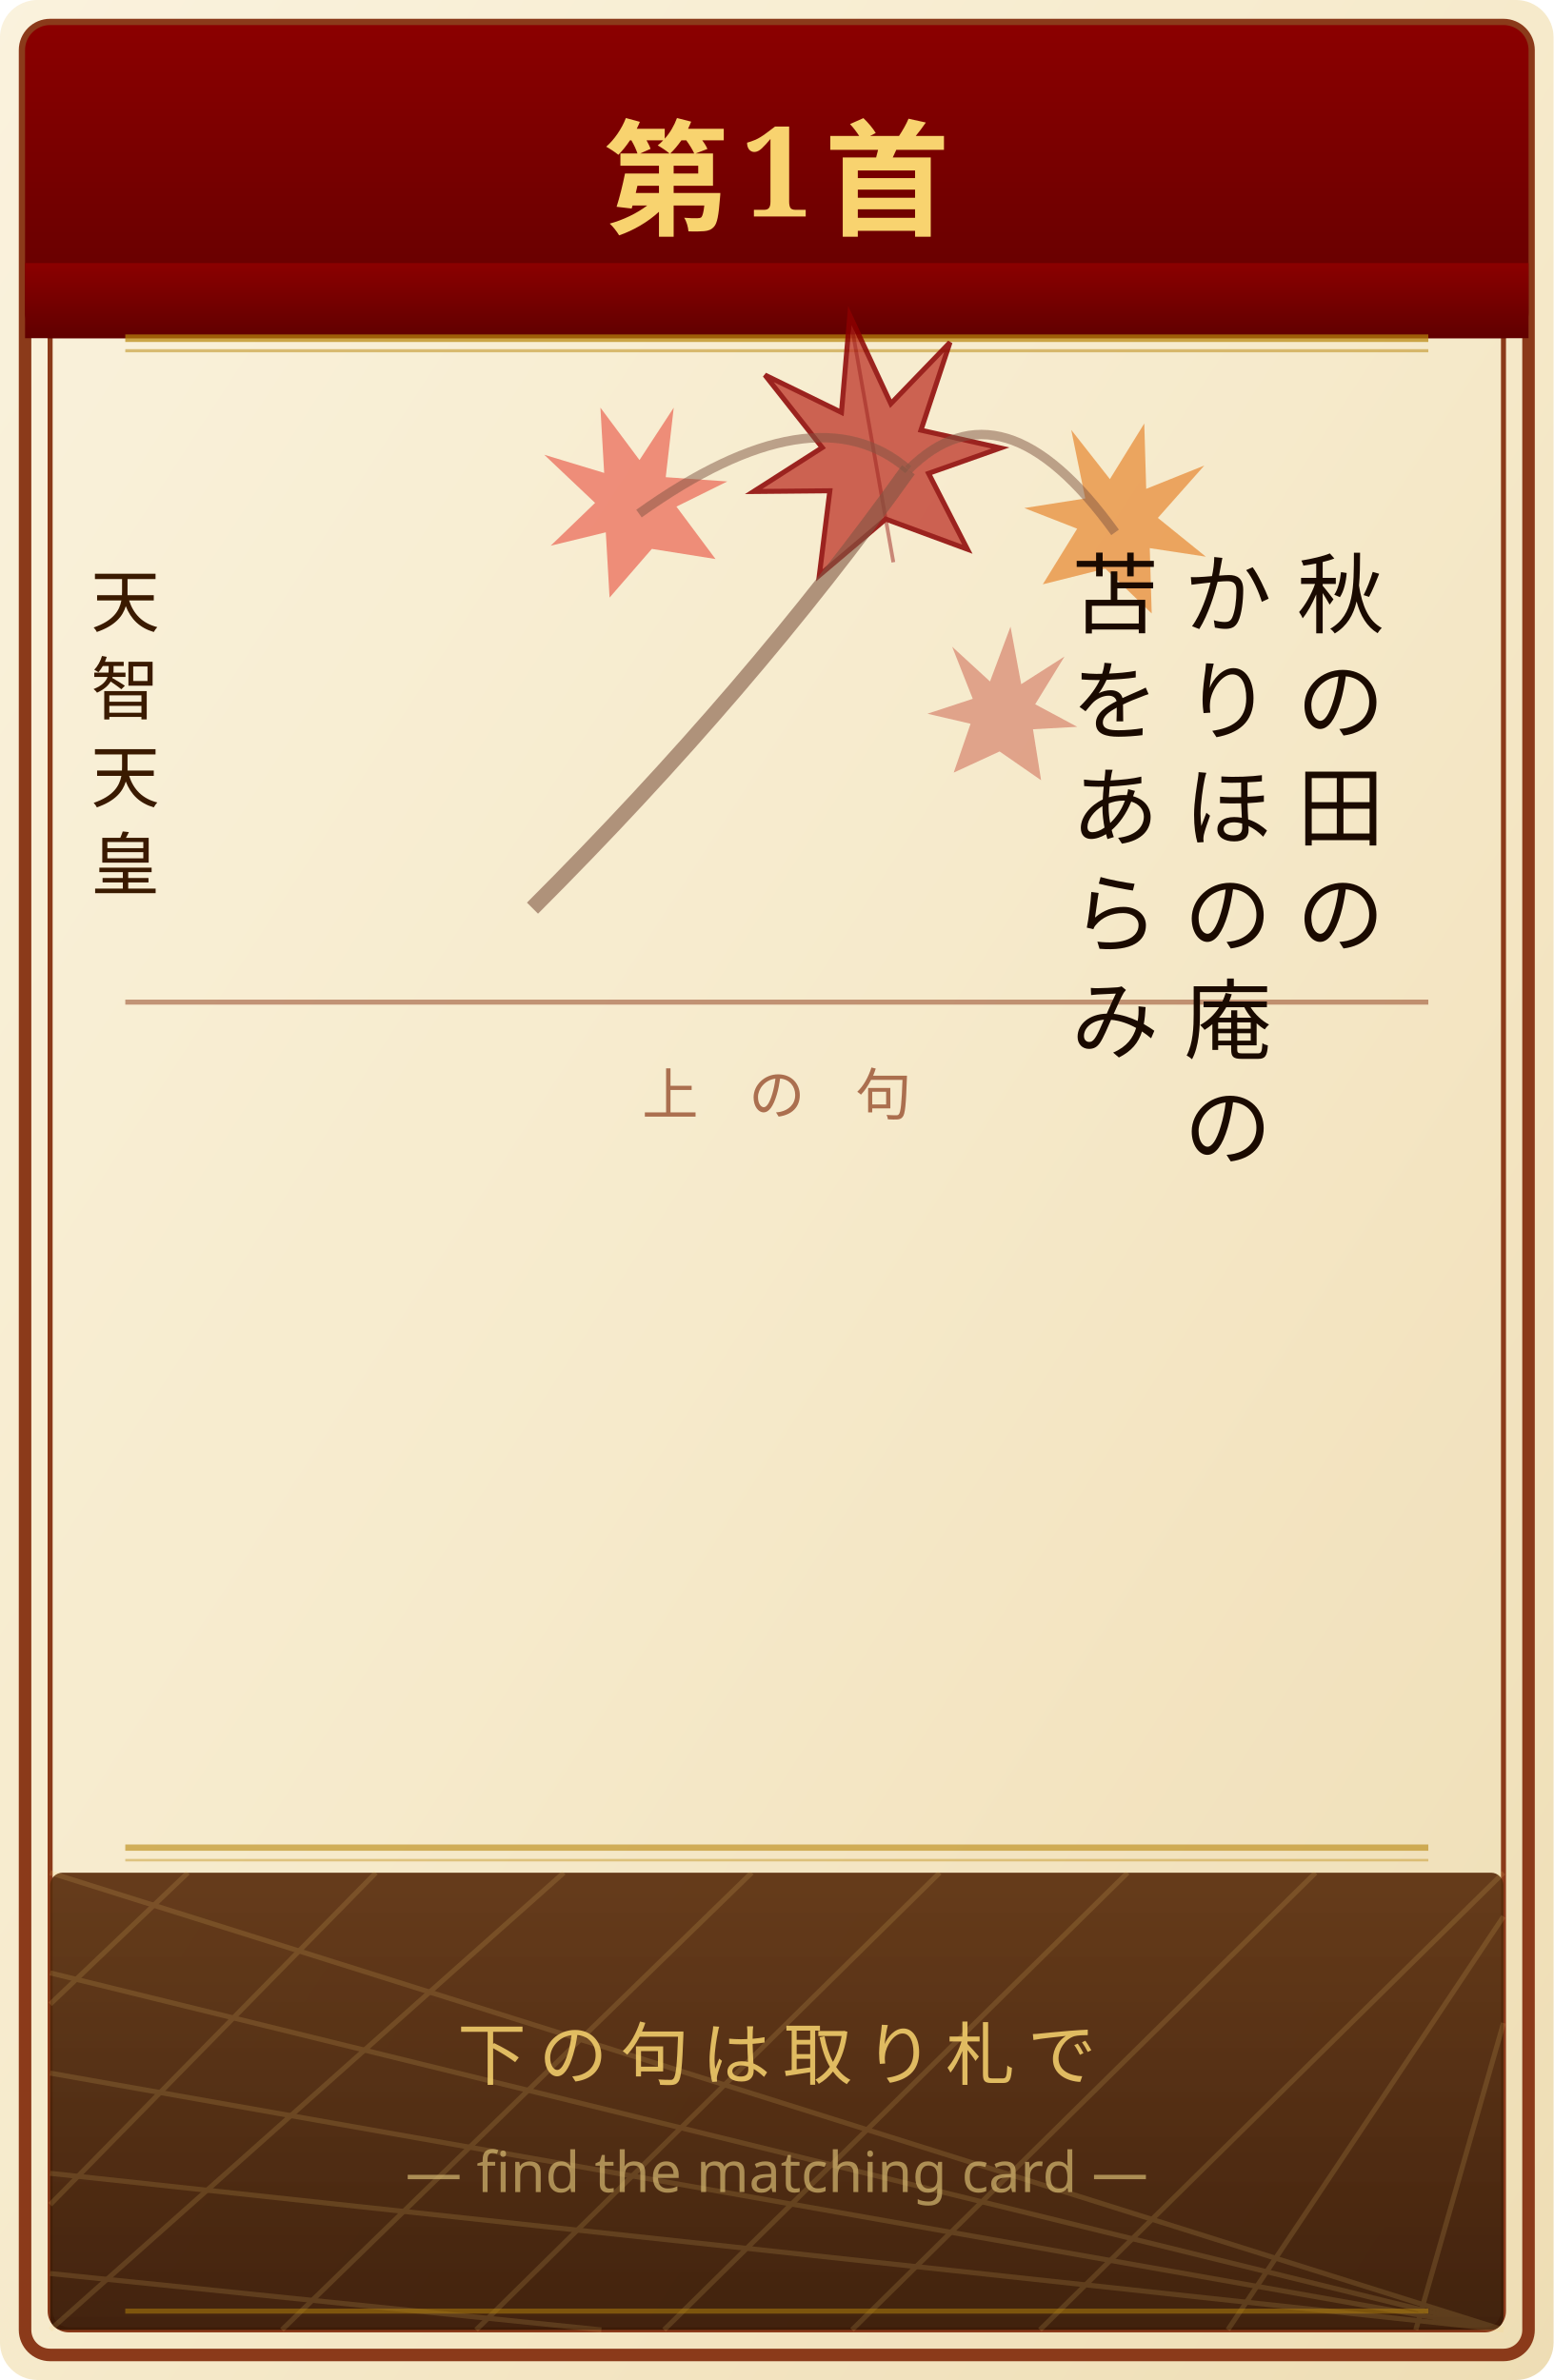
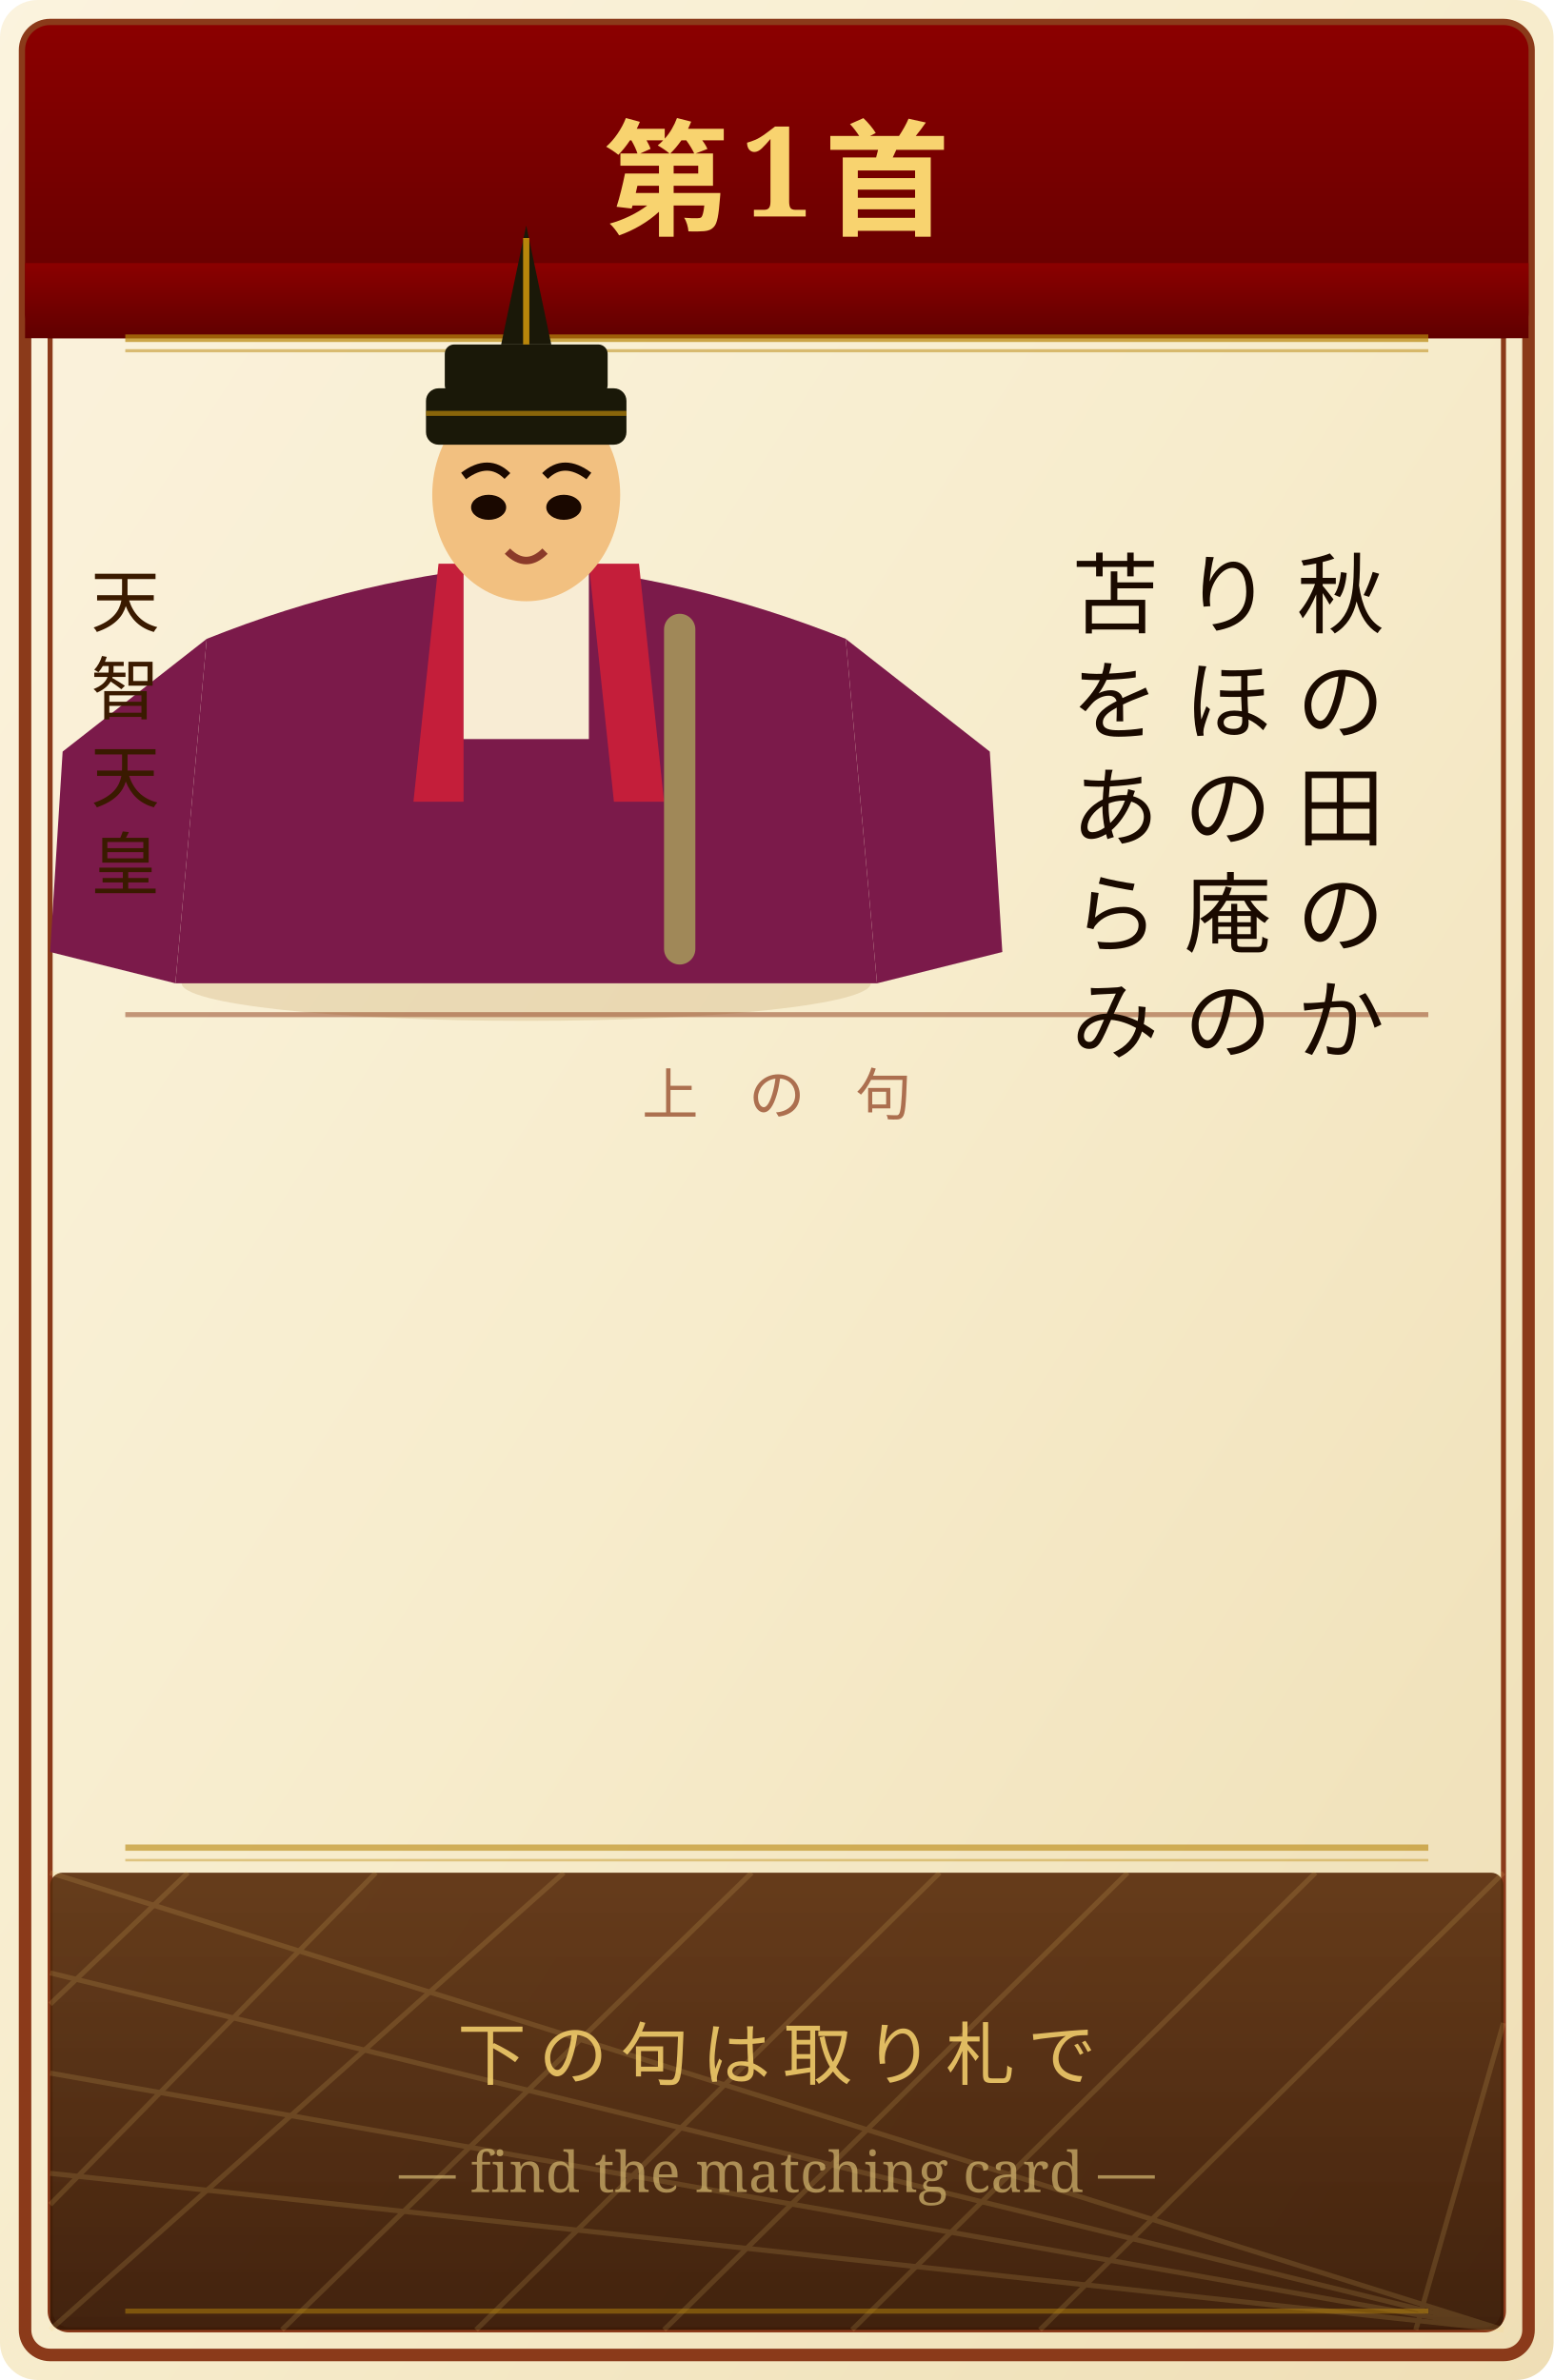
<svg xmlns="http://www.w3.org/2000/svg" viewBox="0 0 248 380" width="248" height="380">
  <defs>
    <linearGradient id="paper1" x1="0%" y1="0%" x2="100%" y2="100%">
      <stop offset="0%" style="stop-color:#fdf6e3" />
      <stop offset="50%" style="stop-color:#f9eed0" />
      <stop offset="100%" style="stop-color:#f0e0b8" />
    </linearGradient>
    <linearGradient id="hdr1" x1="0%" y1="0%" x2="0%" y2="100%">
      <stop offset="0%" style="stop-color:#8b0000" />
      <stop offset="100%" style="stop-color:#600000" />
    </linearGradient>
    <linearGradient id="mask1" x1="0%" y1="0%" x2="0%" y2="100%">
      <stop offset="0%" style="stop-color:#5a2d0c;stop-opacity:0.92" />
      <stop offset="100%" style="stop-color:#3a1a06;stop-opacity:0.96" />
    </linearGradient>
-     <filter id="aged1">
-       <feTurbulence type="fractalNoise" baseFrequency="0.65" numOctaves="3" result="noise" />
-       <feColorMatrix type="saturate" values="0" in="noise" result="grayNoise" />
-       <feBlend in="SourceGraphic" in2="grayNoise" mode="multiply" result="blended" />
-       <feComponentTransfer in="blended">
-         <feFuncA type="linear" slope="1" />
-       </feComponentTransfer>
-     </filter>
-     <clipPath id="cardClip1">
+     <clipPath id="cc1">
      <rect x="0" y="0" width="248" height="380" rx="6" />
    </clipPath>
  </defs>
-   <g clip-path="url(#cardClip1)">
+   <g clip-path="url(#cc1)">
    <rect width="248" height="380" fill="url(#paper1)" />
-     <rect width="248" height="380" fill="#c8a870" opacity="0.06" />
+     <rect width="248" height="380" fill="#c8a870" opacity="0.04" />
    <rect x="4" y="4" width="240" height="372" rx="4" fill="none" stroke="#8b3a1a" stroke-width="2" />
    <rect x="8" y="8" width="232" height="364" rx="3" fill="none" stroke="#8b3a1a" stroke-width="0.8" />
    <rect x="4" y="4" width="240" height="50" rx="4" fill="url(#hdr1)" />
    <rect x="4" y="42" width="240" height="12" fill="url(#hdr1)" />
    <text x="124" y="36" text-anchor="middle" font-family="'Hiragino Mincho ProN','Yu Mincho','MS Mincho',serif" font-size="20" fill="#f8d36f" font-weight="bold" letter-spacing="2">第1首</text>
    <line x1="20" y1="54" x2="228" y2="54" stroke="#b8860b" stroke-width="1.2" opacity="0.7" />
    <line x1="20" y1="56" x2="228" y2="56" stroke="#b8860b" stroke-width="0.5" opacity="0.5" />
-     <g opacity="0.85" transform="translate(140,90)">
-       <g transform="translate(0,-15) rotate(-10)">
-         <path d="M0,-25 L4,-10 L15,-18 L8,-5 L20,0 L8,2 L12,15 L0,8 L-12,15 L-8,2 L-20,0 L-8,-5 L-15,-18 L-4,-10 Z" fill="#c0392b" opacity="0.9" />
-         <path d="M0,-25 L4,-10 L15,-18 L8,-5 L20,0 L8,2 L12,15 L0,8 L-12,15 L-8,2 L-20,0 L-8,-5 L-15,-18 L-4,-10 Z" fill="none" stroke="#8b0000" stroke-width="0.8" />
-         <line x1="0" y1="-25" x2="0" y2="15" stroke="#8b0000" stroke-width="0.6" opacity="0.5" />
-         <line x1="8" y1="-5" x2="15" y2="-18" stroke="#8b0000" stroke-width="0.5" opacity="0.5" />
-         <line x1="-8" y1="-5" x2="-15" y2="-18" stroke="#8b0000" stroke-width="0.5" opacity="0.5" />
-       </g>
-       <g transform="translate(38,-5) rotate(15)" opacity="0.75">
-         <path d="M0,-18 L3,-8 L11,-14 L6,-4 L15,0 L6,1 L9,11 L0,6 L-9,11 L-6,1 L-15,0 L-6,-4 L-11,-14 L-3,-8 Z" fill="#e67e22" />
-       </g>
-       <g transform="translate(-38,-8) rotate(-20)" opacity="0.7">
-         <path d="M0,-18 L3,-8 L11,-14 L6,-4 L15,0 L6,1 L9,11 L0,6 L-9,11 L-6,1 L-15,0 L-6,-4 L-11,-14 L-3,-8 Z" fill="#e74c3c" />
-       </g>
-       <g transform="translate(20,25) rotate(5)" opacity="0.6">
-         <path d="M0,-15 L2.5,-6 L9,-11 L5,-3 L12,0 L5,1 L7,9 L0,5 L-7,9 L-5,1 L-12,0 L-5,-3 L-9,-11 L-2.5,-6 Z" fill="#c0392b" opacity="0.8" />
-       </g>
-       <path d="M-55,55 Q-20,20 5,-15" stroke="#6b3a2a" stroke-width="2.5" fill="none" opacity="0.6" />
-       <path d="M5,-15 Q20,-30 38,-5" stroke="#6b3a2a" stroke-width="1.5" fill="none" opacity="0.5" />
-       <path d="M5,-15 Q-10,-28 -38,-8" stroke="#6b3a2a" stroke-width="1.5" fill="none" opacity="0.5" />
+     <g transform="translate(0,0)">
+       <ellipse cx="84" cy="157" rx="55" ry="6" fill="#C8A870" opacity="0.3" />
+       <path d="M28,157 L33,102 Q58,92 84,90 Q110,92 135,102 L140,157 Z" fill="#7B1A4A" />
+       <path d="M33,102 L10,120 L8,152 L28,157 Z" fill="#7B1A4A" />
+       <path d="M135,102 L158,120 L160,152 L140,157 Z" fill="#7B1A4A" />
+       <path d="M70,90 L66,128 L74,128 L74,90 Z" fill="#C41E3A" />
+       <path d="M94,90 L98,128 L106,128 L102,90 Z" fill="#C41E3A" />
+       <path d="M74,90 L74,118 L94,118 L94,90 Z" fill="#F8ECD4" />
+       <ellipse cx="84" cy="79" rx="15" ry="17" fill="#F2C080" />
+       <rect x="68" y="62" width="32" height="9" rx="2" fill="#1a1808" />
+       <rect x="71" y="55" width="26" height="8" rx="1.5" fill="#1a1808" />
+       <path d="M80,55 L84,36 L88,55 Z" fill="#1a1808" />
+       <line x1="84" y1="38" x2="84" y2="55" stroke="#B8860B" stroke-width="1" />
+       <line x1="68" y1="66" x2="100" y2="66" stroke="#B8860B" stroke-width="0.8" opacity="0.7" />
+       <ellipse cx="78" cy="81" rx="2.8" ry="2" fill="#1a0800" />
+       <ellipse cx="90" cy="81" rx="2.8" ry="2" fill="#1a0800" />
+       <path d="M74,76 Q78,73 81,76" stroke="#1a0800" stroke-width="1.3" fill="none" />
+       <path d="M87,76 Q90,73 94,76" stroke="#1a0800" stroke-width="1.3" fill="none" />
+       <path d="M81,88 Q84,91 87,88" stroke="#8B3A2A" stroke-width="1.2" fill="none" />
+       <rect x="106" y="98" width="5" height="56" rx="2.5" fill="#A08858" />
    </g>
-     <line x1="20" y1="160" x2="228" y2="160" stroke="#8b3a1a" stroke-width="0.8" opacity="0.5" />
+     <line x1="20" y1="162" x2="228" y2="162" stroke="#8b3a1a" stroke-width="0.8" opacity="0.5" />
    <text x="124" y="178" text-anchor="middle" font-family="'Hiragino Mincho ProN','Yu Mincho','MS Mincho',serif" font-size="9" fill="#8b3a1a" opacity="0.7" letter-spacing="3">上 の 句</text>
    <text x="214" y="100" font-family="'Hiragino Mincho ProN','Yu Mincho','MS Mincho',serif" font-size="14" fill="#1a0a00" text-anchor="middle">秋</text>
    <text x="214" y="117" font-family="'Hiragino Mincho ProN','Yu Mincho','MS Mincho',serif" font-size="14" fill="#1a0a00" text-anchor="middle">の</text>
    <text x="214" y="134" font-family="'Hiragino Mincho ProN','Yu Mincho','MS Mincho',serif" font-size="14" fill="#1a0a00" text-anchor="middle">田</text>
    <text x="214" y="151" font-family="'Hiragino Mincho ProN','Yu Mincho','MS Mincho',serif" font-size="14" fill="#1a0a00" text-anchor="middle">の</text>
-     <text x="196" y="100" font-family="'Hiragino Mincho ProN','Yu Mincho','MS Mincho',serif" font-size="14" fill="#1a0a00" text-anchor="middle">か</text>
-     <text x="196" y="117" font-family="'Hiragino Mincho ProN','Yu Mincho','MS Mincho',serif" font-size="14" fill="#1a0a00" text-anchor="middle">り</text>
-     <text x="196" y="134" font-family="'Hiragino Mincho ProN','Yu Mincho','MS Mincho',serif" font-size="14" fill="#1a0a00" text-anchor="middle">ほ</text>
-     <text x="196" y="151" font-family="'Hiragino Mincho ProN','Yu Mincho','MS Mincho',serif" font-size="14" fill="#1a0a00" text-anchor="middle">の</text>
-     <text x="196" y="168" font-family="'Hiragino Mincho ProN','Yu Mincho','MS Mincho',serif" font-size="14" fill="#1a0a00" text-anchor="middle">庵</text>
-     <text x="196" y="185" font-family="'Hiragino Mincho ProN','Yu Mincho','MS Mincho',serif" font-size="14" fill="#1a0a00" text-anchor="middle">の</text>
+     <text x="214" y="168" font-family="'Hiragino Mincho ProN','Yu Mincho','MS Mincho',serif" font-size="14" fill="#1a0a00" text-anchor="middle">か</text>
+     <text x="196" y="100" font-family="'Hiragino Mincho ProN','Yu Mincho','MS Mincho',serif" font-size="14" fill="#1a0a00" text-anchor="middle">り</text>
+     <text x="196" y="117" font-family="'Hiragino Mincho ProN','Yu Mincho','MS Mincho',serif" font-size="14" fill="#1a0a00" text-anchor="middle">ほ</text>
+     <text x="196" y="134" font-family="'Hiragino Mincho ProN','Yu Mincho','MS Mincho',serif" font-size="14" fill="#1a0a00" text-anchor="middle">の</text>
+     <text x="196" y="151" font-family="'Hiragino Mincho ProN','Yu Mincho','MS Mincho',serif" font-size="14" fill="#1a0a00" text-anchor="middle">庵</text>
+     <text x="196" y="168" font-family="'Hiragino Mincho ProN','Yu Mincho','MS Mincho',serif" font-size="14" fill="#1a0a00" text-anchor="middle">の</text>
    <text x="178" y="100" font-family="'Hiragino Mincho ProN','Yu Mincho','MS Mincho',serif" font-size="14" fill="#1a0a00" text-anchor="middle">苫</text>
    <text x="178" y="117" font-family="'Hiragino Mincho ProN','Yu Mincho','MS Mincho',serif" font-size="14" fill="#1a0a00" text-anchor="middle">を</text>
    <text x="178" y="134" font-family="'Hiragino Mincho ProN','Yu Mincho','MS Mincho',serif" font-size="14" fill="#1a0a00" text-anchor="middle">あ</text>
    <text x="178" y="151" font-family="'Hiragino Mincho ProN','Yu Mincho','MS Mincho',serif" font-size="14" fill="#1a0a00" text-anchor="middle">ら</text>
    <text x="178" y="168" font-family="'Hiragino Mincho ProN','Yu Mincho','MS Mincho',serif" font-size="14" fill="#1a0a00" text-anchor="middle">み</text>
    <text x="20" y="100" font-family="'Hiragino Mincho ProN','Yu Mincho','MS Mincho',serif" font-size="11" fill="#3a1a00" text-anchor="middle">天</text>
    <text x="20" y="114" font-family="'Hiragino Mincho ProN','Yu Mincho','MS Mincho',serif" font-size="11" fill="#3a1a00" text-anchor="middle">智</text>
    <text x="20" y="128" font-family="'Hiragino Mincho ProN','Yu Mincho','MS Mincho',serif" font-size="11" fill="#3a1a00" text-anchor="middle">天</text>
    <text x="20" y="142" font-family="'Hiragino Mincho ProN','Yu Mincho','MS Mincho',serif" font-size="11" fill="#3a1a00" text-anchor="middle">皇</text>
    <line x1="20" y1="295" x2="228" y2="295" stroke="#b8860b" stroke-width="1" opacity="0.6" />
    <line x1="20" y1="297" x2="228" y2="297" stroke="#b8860b" stroke-width="0.4" opacity="0.4" />
    <rect x="8" y="299" width="232" height="73" rx="2" fill="url(#mask1)" />
    <g opacity="0.15">
      <line x1="8" y1="299" x2="240" y2="372" stroke="#f8d36f" stroke-width="0.8" />
      <line x1="8" y1="315" x2="240" y2="372" stroke="#f8d36f" stroke-width="0.8" />
      <line x1="8" y1="331" x2="240" y2="372" stroke="#f8d36f" stroke-width="0.8" />
      <line x1="8" y1="347" x2="240" y2="372" stroke="#f8d36f" stroke-width="0.8" />
-       <line x1="8" y1="363" x2="96" y2="372" stroke="#f8d36f" stroke-width="0.8" />
-       <line x1="8" y1="299" x2="8" y2="299" stroke="#f8d36f" stroke-width="0.8" />
      <line x1="30" y1="299" x2="8" y2="320" stroke="#f8d36f" stroke-width="0.8" />
      <line x1="60" y1="299" x2="8" y2="352" stroke="#f8d36f" stroke-width="0.8" />
      <line x1="90" y1="299" x2="8" y2="372" stroke="#f8d36f" stroke-width="0.8" />
      <line x1="120" y1="299" x2="45" y2="372" stroke="#f8d36f" stroke-width="0.8" />
      <line x1="150" y1="299" x2="76" y2="372" stroke="#f8d36f" stroke-width="0.8" />
      <line x1="180" y1="299" x2="106" y2="372" stroke="#f8d36f" stroke-width="0.8" />
      <line x1="210" y1="299" x2="136" y2="372" stroke="#f8d36f" stroke-width="0.8" />
      <line x1="240" y1="299" x2="166" y2="372" stroke="#f8d36f" stroke-width="0.8" />
-       <line x1="240" y1="306" x2="196" y2="372" stroke="#f8d36f" stroke-width="0.8" />
      <line x1="240" y1="323" x2="226" y2="372" stroke="#f8d36f" stroke-width="0.8" />
    </g>
    <text x="124" y="332" text-anchor="middle" font-family="'Hiragino Mincho ProN','Yu Mincho','MS Mincho',serif" font-size="11" fill="#f8d36f" opacity="0.85" letter-spacing="2">下の句は取り札で</text>
-     <text x="124" y="350" text-anchor="middle" font-family="'Hiragino Mincho ProN','Yu Mincho',sans-serif" font-size="9" fill="#d4b870" opacity="0.7">— find the matching card —</text>
+     <text x="124" y="350" text-anchor="middle" font-family="'Hiragino Mincho ProN','Yu Mincho','MS Mincho',serif" font-size="9" fill="#d4b870" opacity="0.7">— find the matching card —</text>
    <line x1="20" y1="369" x2="228" y2="369" stroke="#b8860b" stroke-width="0.8" opacity="0.5" />
  </g>
</svg>
